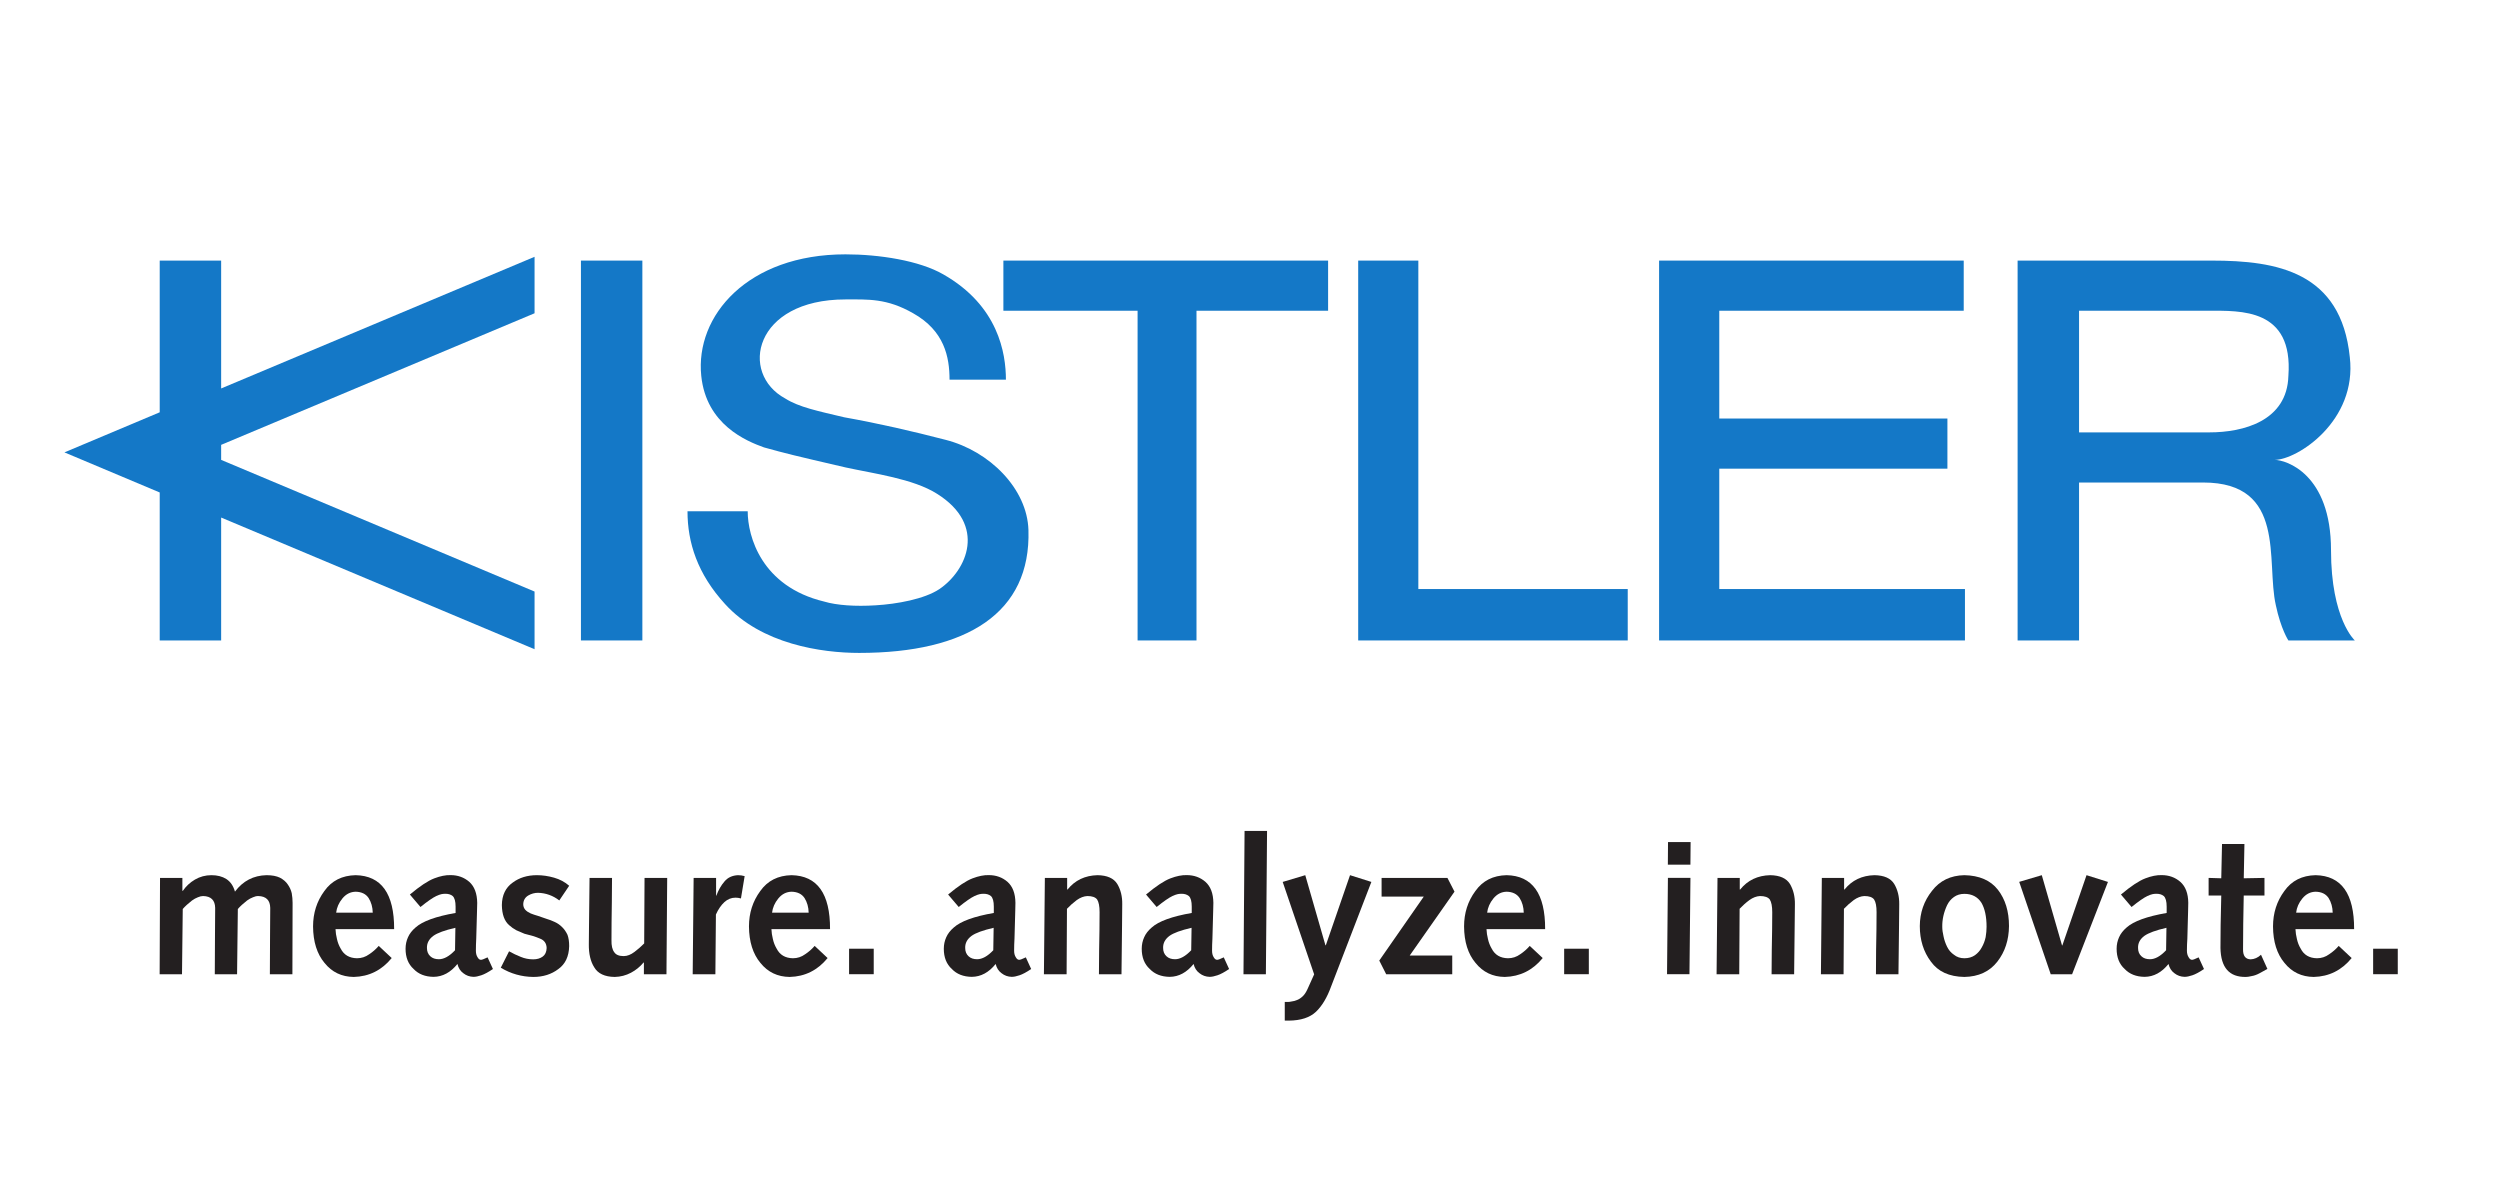
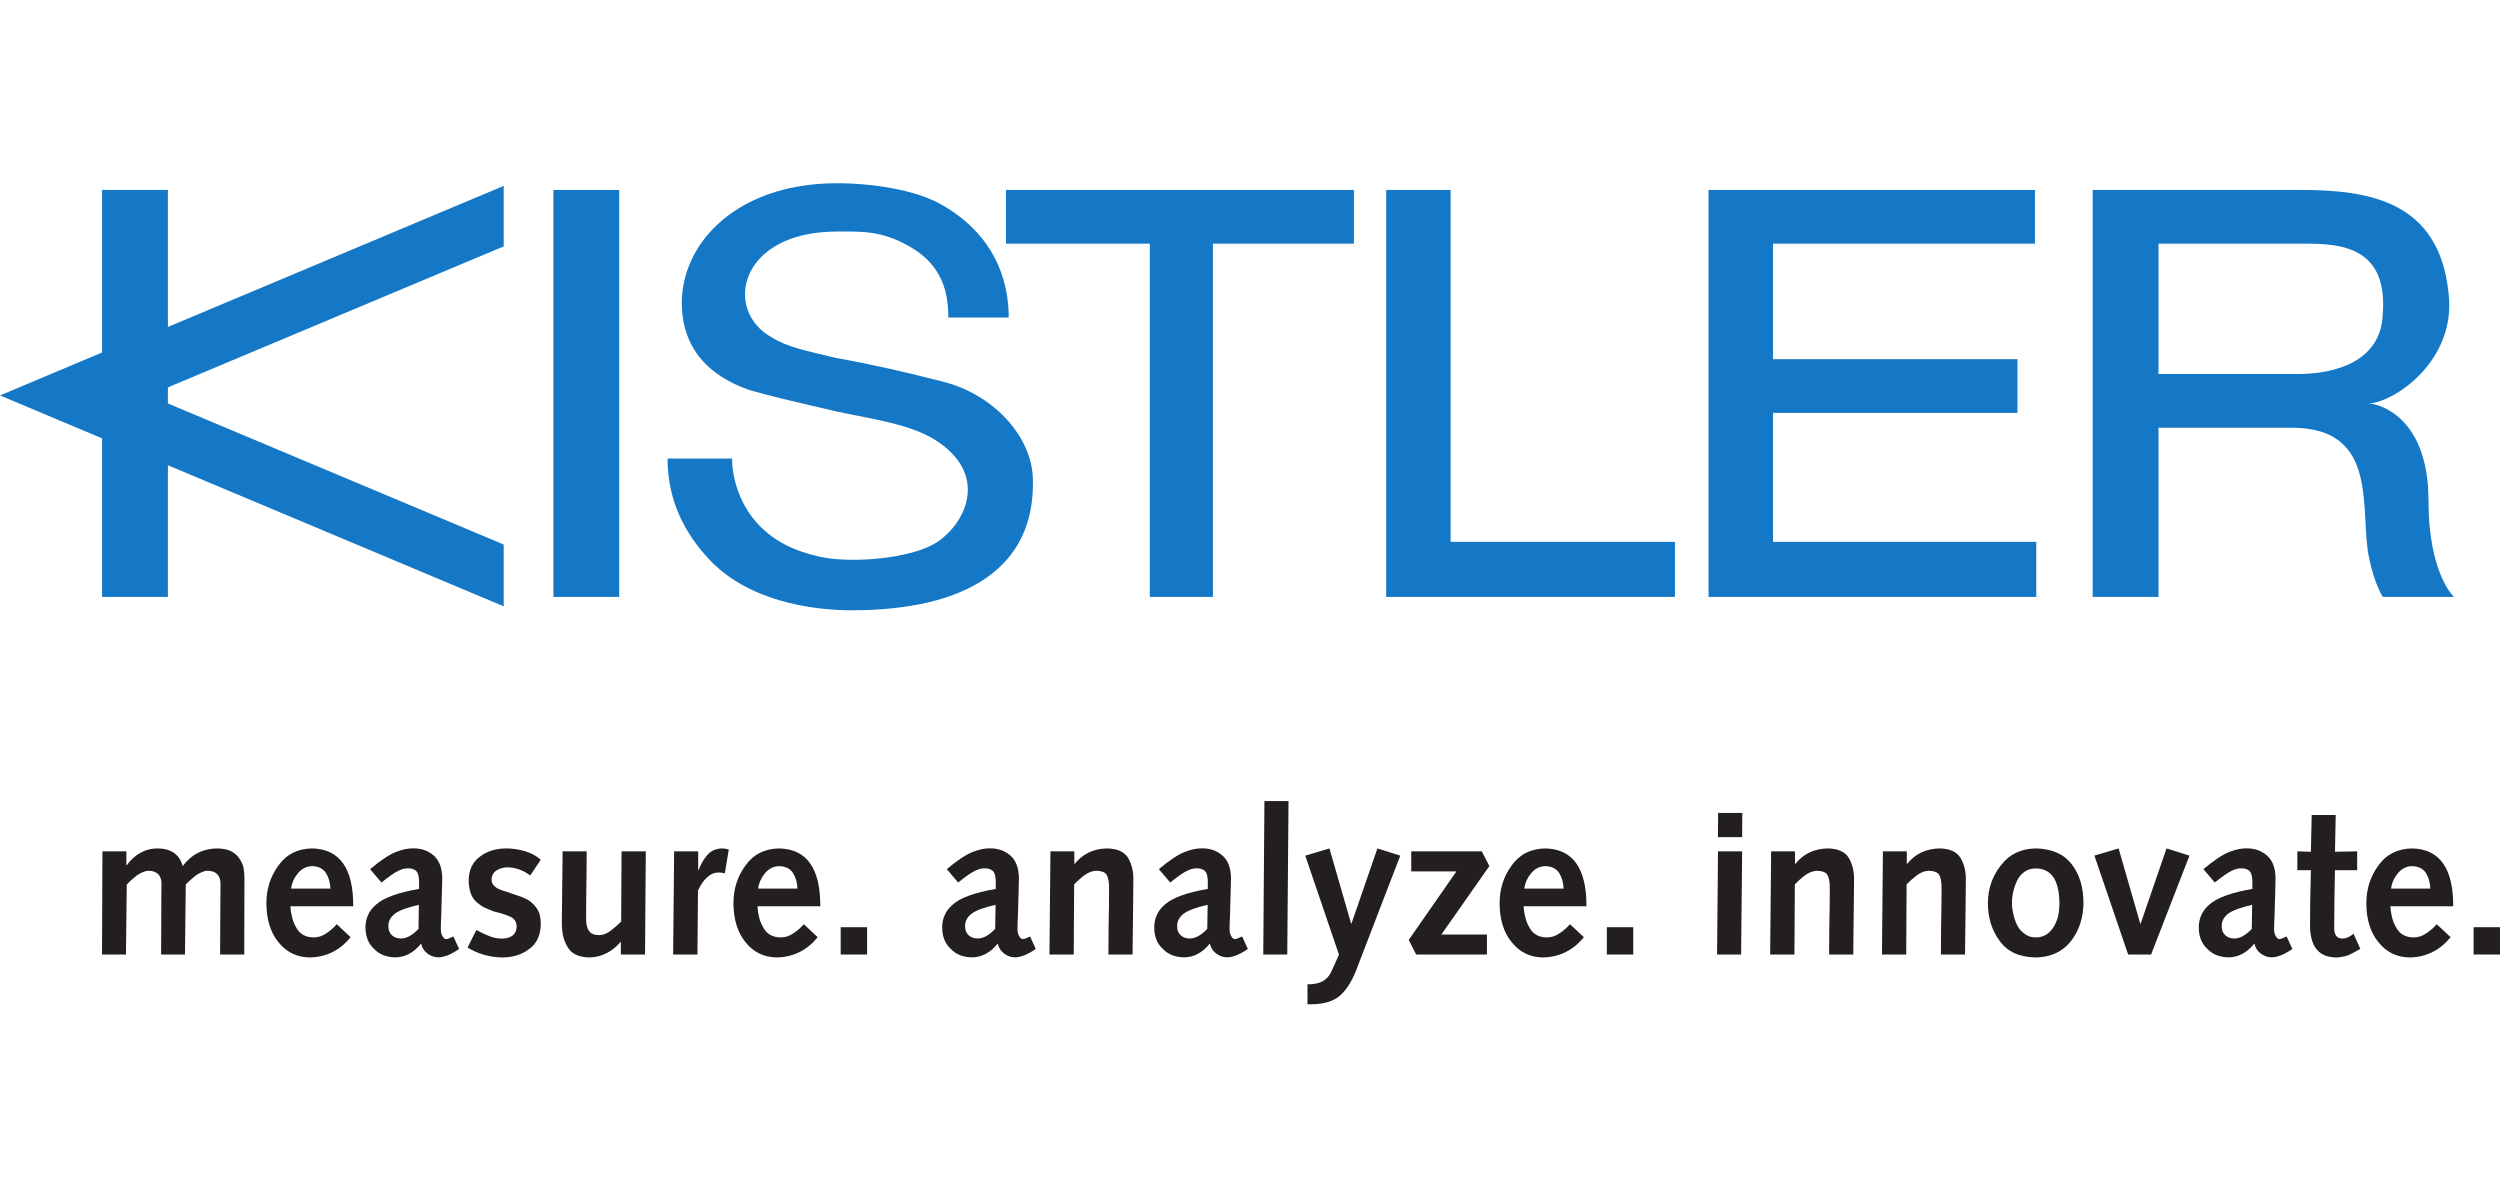
- <svg xmlns="http://www.w3.org/2000/svg" version="1.1" id="svg3686" xml:space="preserve" width="420" height="200" viewBox="0 0 420 200">
+ <svg xmlns="http://www.w3.org/2000/svg" version="1.1" id="svg3686" xml:space="preserve" width="320" height="152" viewBox="0 0 320 152">
  <defs id="defs3690" />
-   <g id="g3694" transform="matrix(1.333333,0,0,-1.333333,150,167.4489)">
-     <g id="g3696" transform="matrix(0.2102845,0,0,0.2102845,-138.3237,-43.1178)">
-       <path d="m 470.895,646.125 36.804,0 0,-227.609 -36.804,0 0,227.609" style="fill:#1478c7;fill-opacity:1;fill-rule:nonzero;stroke:none" id="path3698" />
-       <path d="m 691.754,574.758 c 0,13.558 -3.043,29.285 -21.805,39.808 -15.777,9.036 -27.039,8.286 -40.554,8.286 -54.844,0 -63.844,-44.329 -36.071,-59.368 8.281,-5.226 19.528,-7.492 35.293,-11.242 21.051,-3.769 40.571,-8.285 60.852,-13.535 26.301,-6.738 48.851,-29.293 49.57,-54.078 1.512,-49.563 -36.769,-73.582 -101.398,-73.582 -22.52,0 -58.578,5.23 -80.375,29.266 -16.508,18.015 -22.52,36.824 -22.52,55.601 l 36.07,0 c 0,-15.031 8.247,-45.074 45.821,-54.098 7.488,-2.25 18.761,-3.011 30.781,-2.25 12.773,0.747 29.305,3.735 38.309,9.758 16.543,11.27 28.527,38.305 -1.516,57.102 -14.262,9.019 -37.535,11.988 -54.816,15.777 -32.305,7.492 -35.313,8.25 -48.821,11.985 -10.519,3.796 -34.562,13.562 -37.582,42.843 -3.73,36.059 27.824,72.836 86.403,72.836 20.273,0 44.304,-3.742 58.585,-11.98 33.055,-18.789 37.555,-47.356 37.555,-63.129 l -33.781,0" style="fill:#1478c7;fill-opacity:1;fill-rule:nonzero;stroke:none" id="path3700" />
-       <path d="m 804.434,616.078 -80.414,0 0,30.047 194.566,0 0,-30.047 -78.859,0 0,-197.562 -35.293,0 0,197.562" style="fill:#1478c7;fill-opacity:1;fill-rule:nonzero;stroke:none" id="path3702" />
-       <path d="m 972.656,646.125 0,-196.801 125.464,0 0,-30.808 -161.499,0 0,227.609 36.035,0" style="fill:#1478c7;fill-opacity:1;fill-rule:nonzero;stroke:none" id="path3704" />
-       <path d="m 1116.91,646.125 182.53,0 0,-30.047 -146.47,0 0,-64.59 136.7,0 0,-30.043 -136.7,0 0,-72.121 147.21,0 0,-30.808 -183.27,0 0,227.609" style="fill:#1478c7;fill-opacity:1;fill-rule:nonzero;stroke:none" id="path3706" />
-       <path d="m 1446.66,543.191 -78.11,0 0,72.887 77.36,0 c 19.54,0 51.06,1.524 48.07,-39.047 -0.76,-27.054 -27.04,-33.84 -47.32,-33.84 z m 72.86,-70.609 c 0,45.832 -27.04,54.129 -33.8,54.129 13.51,0 49.58,23.266 45.05,61.605 -5.22,51.055 -43.53,57.809 -82.63,57.809 l -16.51,0 -99.9,0 0,-227.609 36.82,0 0,94.636 63.08,0 11.27,0 c 50.32,0 37.54,-47.293 43.57,-73.586 3.01,-14.269 7.51,-21.05 7.51,-21.05 l 39.81,0 c 0,0 -14.27,12.797 -14.27,54.066" style="fill:#1478c7;fill-opacity:1;fill-rule:nonzero;stroke:none" id="path3708" />
-       <path d="m 218.5,507.184 -57.086,24.023 0,0 57.086,24.023 0,0 0,90.895 36.813,0 0,-75.863 0,-0.754 187.792,78.89 0,-33.832 -187.792,-78.847 0,0 0,-9.008 0,0 187.792,-78.895 0,-34.554 -187.792,78.894 0,0 0,-73.64 -36.813,0 0,88.668 0,0" style="fill:#1478c7;fill-opacity:1;fill-rule:nonzero;stroke:none" id="path3710" />
-       <path d="m 218.691,276.238 13.395,0 0,-7.617 0.219,-0.215 c 1.898,2.813 4.34,5.09 7.324,6.836 2.988,1.738 6.273,2.629 9.851,2.629 3.543,0 6.532,-0.762 8.961,-2.316 2.457,-1.59 4.18,-4.102 5.149,-7.539 4.808,6.418 11.117,9.679 18.914,9.855 3.281,0 5.953,-0.508 8.004,-1.492 2.086,-1.098 3.656,-2.453 4.703,-4.043 1.152,-1.613 1.957,-3.363 2.402,-5.266 0.336,-1.98 0.508,-3.925 0.508,-5.82 -0.086,-14.199 -0.113,-28.457 -0.113,-42.734 l -13.5,0 0.105,22.703 c 0,7.14 0.032,12.804 0.114,17.035 -0.082,4.617 -2.469,7 -7.184,7.117 -1.035,0 -2.082,-0.242 -3.152,-0.734 -1.2,-0.438 -2.383,-1.114 -3.571,-1.961 -2.257,-1.77 -4.097,-3.449 -5.507,-5.059 l -0.454,-39.101 -13.355,0 0.113,22.703 c 0,7.14 0.028,12.804 0.113,17.035 -0.085,4.617 -2.484,7 -7.195,7.117 -0.996,0 -2.051,-0.242 -3.152,-0.734 -1.192,-0.438 -2.379,-1.114 -3.563,-1.961 -2.261,-1.77 -4.105,-3.449 -5.515,-5.059 l -0.446,-39.101 -13.398,0 0.23,57.722" style="fill:#231f20;fill-opacity:1;fill-rule:nonzero;stroke:none" id="path3712" />
-       <path d="m 346.148,255.398 c -0.074,3.352 -0.894,6.243 -2.457,8.75 -1.628,2.473 -4.234,3.735 -7.793,3.813 -3.132,-0.078 -5.777,-1.418 -7.937,-4.043 -2.133,-2.609 -3.375,-5.441 -3.742,-8.52 z m -22.304,-9.871 c 0.066,-1.964 0.367,-3.945 0.867,-5.91 0.441,-2.039 1.172,-3.945 2.227,-5.73 1.91,-3.77 5.179,-5.715 9.773,-5.793 2.684,0 5.121,0.793 7.332,2.402 2.172,1.426 4.07,3.117 5.703,5 l 7.766,-7.281 c -6.004,-7.317 -13.582,-11.106 -22.754,-11.32 -7.223,0.078 -13.059,2.863 -17.492,8.386 -4.524,5.41 -6.813,12.688 -6.879,21.867 0,8.028 2.25,15.086 6.761,21.219 4.372,6.184 10.618,9.328 18.747,9.504 15.453,-0.312 23.136,-11.074 23.07,-32.344 l -35.121,0" style="fill:#231f20;fill-opacity:1;fill-rule:nonzero;stroke:none" id="path3714" />
-       <path d="m 395.664,246.34 c -6.387,-1.469 -10.797,-3.078 -13.223,-4.836 -2.617,-1.945 -3.89,-4.348 -3.82,-7.227 0,-2.101 0.676,-3.761 2.02,-4.992 1.269,-1.191 2.976,-1.777 5.117,-1.777 3.051,0 6.289,1.777 9.695,5.375 z m -27.266,19.93 c 5.954,5.007 10.832,8.242 14.629,9.695 3.598,1.379 6.852,2.031 9.739,1.945 4.367,0 8.109,-1.34 11.211,-4.023 3.097,-2.766 4.683,-6.953 4.769,-12.578 0,-1.926 -0.035,-3.536 -0.117,-4.817 l -0.469,-16.64 c -0.14,-2.516 -0.211,-4.93 -0.211,-7.196 0,-1.621 0.321,-2.91 0.977,-3.926 0.582,-1.046 1.246,-1.562 2.012,-1.562 0.5,-0.078 1.851,0.422 4.019,1.465 l 3.207,-6.992 c -2.816,-1.907 -5.141,-3.145 -6.98,-3.75 -1.848,-0.633 -3.391,-0.938 -4.664,-0.938 -2.344,0.059 -4.379,0.801 -6.114,2.188 -1.773,1.297 -2.945,3.125 -3.511,5.527 -4.082,-5.07 -8.848,-7.656 -14.301,-7.715 -5.051,0.059 -9.039,1.633 -11.957,4.707 -3.219,2.91 -4.824,6.953 -4.824,12.129 0,2.469 0.488,4.758 1.46,6.902 0.907,2.082 2.418,4.043 4.547,5.86 4.16,3.722 12.145,6.621 23.965,8.683 l 0,3.809 c 0,3.125 -0.59,5.262 -1.742,6.328 -1.191,0.977 -2.758,1.426 -4.668,1.348 -0.699,0 -1.395,-0.078 -2.129,-0.235 -0.902,-0.214 -1.918,-0.586 -3.043,-1.113 -2.133,-1.008 -5.293,-3.203 -9.457,-6.562 l -6.348,7.461" style="fill:#231f20;fill-opacity:1;fill-rule:nonzero;stroke:none" id="path3716" />
+   <g id="g3694" transform="matrix(1.333333,0,0,-1.333333,150,119.4489)">
+     <g id="g3696" transform="matrix(0.1716608,0,0,0.1716608,-140.2085,-39.56147)">
+       <path d="m 470.895,646.125 h 36.804 V 418.516 h -36.804 v 227.609" style="fill:#1478c7;fill-opacity:1;fill-rule:nonzero;stroke:none" id="path3698" />
+       <path d="m 691.754,574.758 c 0,13.558 -3.043,29.285 -21.805,39.808 -15.777,9.036 -27.039,8.286 -40.554,8.286 -54.844,0 -63.844,-44.329 -36.071,-59.368 8.281,-5.226 19.528,-7.492 35.293,-11.242 21.051,-3.769 40.571,-8.285 60.852,-13.535 26.301,-6.738 48.851,-29.293 49.57,-54.078 1.512,-49.563 -36.769,-73.582 -101.398,-73.582 -22.52,0 -58.578,5.23 -80.375,29.266 -16.508,18.015 -22.52,36.824 -22.52,55.601 h 36.07 c 0,-15.031 8.247,-45.074 45.821,-54.098 7.488,-2.25 18.761,-3.011 30.781,-2.25 12.773,0.747 29.305,3.735 38.309,9.758 16.543,11.27 28.527,38.305 -1.516,57.102 -14.262,9.019 -37.535,11.988 -54.816,15.777 -32.305,7.492 -35.313,8.25 -48.821,11.985 -10.519,3.796 -34.562,13.562 -37.582,42.843 -3.73,36.059 27.824,72.836 86.403,72.836 20.273,0 44.304,-3.742 58.585,-11.98 33.055,-18.789 37.555,-47.356 37.555,-63.129 h -33.781" style="fill:#1478c7;fill-opacity:1;fill-rule:nonzero;stroke:none" id="path3700" />
+       <path d="M 804.434,616.078 H 724.02 v 30.047 H 918.586 V 616.078 H 839.727 V 418.516 h -35.293 v 197.562" style="fill:#1478c7;fill-opacity:1;fill-rule:nonzero;stroke:none" id="path3702" />
+       <path d="M 972.656,646.125 V 449.324 H 1098.12 V 418.516 H 936.621 v 227.609 h 36.035" style="fill:#1478c7;fill-opacity:1;fill-rule:nonzero;stroke:none" id="path3704" />
+       <path d="m 1116.91,646.125 h 182.53 v -30.047 h -146.47 v -64.59 h 136.7 v -30.043 h -136.7 v -72.121 h 147.21 v -30.808 h -183.27 v 227.609" style="fill:#1478c7;fill-opacity:1;fill-rule:nonzero;stroke:none" id="path3706" />
+       <path d="m 1446.66,543.191 h -78.11 v 72.887 h 77.36 c 19.54,0 51.06,1.524 48.07,-39.047 -0.76,-27.054 -27.04,-33.84 -47.32,-33.84 z m 72.86,-70.609 c 0,45.832 -27.04,54.129 -33.8,54.129 13.51,0 49.58,23.266 45.05,61.605 -5.22,51.055 -43.53,57.809 -82.63,57.809 h -16.51 -99.9 V 418.516 h 36.82 v 94.636 h 63.08 11.27 c 50.32,0 37.54,-47.293 43.57,-73.586 3.01,-14.269 7.51,-21.05 7.51,-21.05 h 39.81 c 0,0 -14.27,12.797 -14.27,54.066" style="fill:#1478c7;fill-opacity:1;fill-rule:nonzero;stroke:none" id="path3708" />
+       <path d="m 218.5,507.184 -57.086,24.023 v 0 L 218.5,555.23 v 0 90.895 h 36.813 v -75.863 -0.754 l 187.792,78.89 V 614.566 L 255.313,535.719 v 0 -9.008 0 l 187.792,-78.895 v -34.554 l -187.792,78.894 v 0 -73.64 H 218.5 v 88.668 0" style="fill:#1478c7;fill-opacity:1;fill-rule:nonzero;stroke:none" id="path3710" />
+       <path d="m 218.691,276.238 h 13.395 v -7.617 l 0.219,-0.215 c 1.898,2.813 4.34,5.09 7.324,6.836 2.988,1.738 6.273,2.629 9.851,2.629 3.543,0 6.532,-0.762 8.961,-2.316 2.457,-1.59 4.18,-4.102 5.149,-7.539 4.808,6.418 11.117,9.679 18.914,9.855 3.281,0 5.953,-0.508 8.004,-1.492 2.086,-1.098 3.656,-2.453 4.703,-4.043 1.152,-1.613 1.957,-3.363 2.402,-5.266 0.336,-1.98 0.508,-3.925 0.508,-5.82 -0.086,-14.199 -0.113,-28.457 -0.113,-42.734 h -13.5 l 0.105,22.703 c 0,7.14 0.032,12.804 0.114,17.035 -0.082,4.617 -2.469,7 -7.184,7.117 -1.035,0 -2.082,-0.242 -3.152,-0.734 -1.2,-0.438 -2.383,-1.114 -3.571,-1.961 -2.257,-1.77 -4.097,-3.449 -5.507,-5.059 l -0.454,-39.101 h -13.355 l 0.113,22.703 c 0,7.14 0.028,12.804 0.113,17.035 -0.085,4.617 -2.484,7 -7.195,7.117 -0.996,0 -2.051,-0.242 -3.152,-0.734 -1.192,-0.438 -2.379,-1.114 -3.563,-1.961 -2.261,-1.77 -4.105,-3.449 -5.515,-5.059 l -0.446,-39.101 h -13.398 l 0.23,57.722" style="fill:#231f20;fill-opacity:1;fill-rule:nonzero;stroke:none" id="path3712" />
+       <path d="m 346.148,255.398 c -0.074,3.352 -0.894,6.243 -2.457,8.75 -1.628,2.473 -4.234,3.735 -7.793,3.813 -3.132,-0.078 -5.777,-1.418 -7.937,-4.043 -2.133,-2.609 -3.375,-5.441 -3.742,-8.52 z m -22.304,-9.871 c 0.066,-1.964 0.367,-3.945 0.867,-5.91 0.441,-2.039 1.172,-3.945 2.227,-5.73 1.91,-3.77 5.179,-5.715 9.773,-5.793 2.684,0 5.121,0.793 7.332,2.402 2.172,1.426 4.07,3.117 5.703,5 l 7.766,-7.281 c -6.004,-7.317 -13.582,-11.106 -22.754,-11.32 -7.223,0.078 -13.059,2.863 -17.492,8.386 -4.524,5.41 -6.813,12.688 -6.879,21.867 0,8.028 2.25,15.086 6.761,21.219 4.372,6.184 10.618,9.328 18.747,9.504 15.453,-0.312 23.136,-11.074 23.07,-32.344 h -35.121" style="fill:#231f20;fill-opacity:1;fill-rule:nonzero;stroke:none" id="path3714" />
+       <path d="m 395.664,246.34 c -6.387,-1.469 -10.797,-3.078 -13.223,-4.836 -2.617,-1.945 -3.89,-4.348 -3.82,-7.227 0,-2.101 0.676,-3.761 2.02,-4.992 1.269,-1.191 2.976,-1.777 5.117,-1.777 3.051,0 6.289,1.777 9.695,5.375 z m -27.266,19.93 c 5.954,5.007 10.832,8.242 14.629,9.695 3.598,1.379 6.852,2.031 9.739,1.945 4.367,0 8.109,-1.34 11.211,-4.023 3.097,-2.766 4.683,-6.953 4.769,-12.578 0,-1.926 -0.035,-3.536 -0.117,-4.817 l -0.469,-16.64 c -0.14,-2.516 -0.211,-4.93 -0.211,-7.196 0,-1.621 0.321,-2.91 0.977,-3.926 0.582,-1.046 1.246,-1.562 2.012,-1.562 0.5,-0.078 1.851,0.422 4.019,1.465 l 3.207,-6.992 c -2.816,-1.907 -5.141,-3.145 -6.98,-3.75 -1.848,-0.633 -3.391,-0.938 -4.664,-0.938 -2.344,0.059 -4.379,0.801 -6.114,2.188 -1.773,1.297 -2.945,3.125 -3.511,5.527 -4.082,-5.07 -8.848,-7.656 -14.301,-7.715 -5.051,0.059 -9.039,1.633 -11.957,4.707 -3.219,2.91 -4.824,6.953 -4.824,12.129 0,2.469 0.488,4.758 1.46,6.902 0.907,2.082 2.418,4.043 4.547,5.86 4.16,3.722 12.145,6.621 23.965,8.683 v 3.809 c 0,3.125 -0.59,5.262 -1.742,6.328 -1.191,0.977 -2.758,1.426 -4.668,1.348 -0.699,0 -1.395,-0.078 -2.129,-0.235 -0.902,-0.214 -1.918,-0.586 -3.043,-1.113 -2.133,-1.008 -5.293,-3.203 -9.457,-6.562 l -6.348,7.461" style="fill:#231f20;fill-opacity:1;fill-rule:nonzero;stroke:none" id="path3716" />
      <path d="m 427.828,232.258 c 2.324,-1.301 4.652,-2.414 7.016,-3.34 2.359,-0.996 4.851,-1.477 7.469,-1.477 2.32,0 4.23,0.575 5.73,1.692 1.453,1.082 2.223,2.769 2.305,5.086 -0.082,2.801 -1.43,4.707 -4.075,5.691 -1.222,0.539 -2.64,1.035 -4.23,1.535 -1.605,0.43 -3.277,0.879 -5.023,1.348 -1.606,0.633 -3.207,1.316 -4.797,2.059 -1.598,0.851 -3.051,1.886 -4.356,3.07 -2.828,2.476 -4.273,6.48 -4.351,12.027 0.074,5.969 2.23,10.461 6.449,13.449 3.976,2.981 8.828,4.473 14.57,4.473 3.387,0 6.797,-0.508 10.266,-1.492 3.484,-0.996 6.504,-2.609 9.043,-4.848 l -5.918,-8.797 c -3.754,2.891 -7.992,4.442 -12.727,4.579 -2.047,0 -3.972,-0.516 -5.804,-1.571 -1.969,-1.144 -2.989,-2.91 -3.067,-5.246 0,-1.316 0.414,-2.43 1.231,-3.379 0.855,-0.898 1.933,-1.601 3.238,-2.176 1.269,-0.507 2.695,-0.996 4.297,-1.445 1.594,-0.558 3.289,-1.152 5.078,-1.75 1.754,-0.516 3.449,-1.16 5.133,-1.961 1.597,-0.734 3.047,-1.75 4.351,-3.066 1.262,-1.231 2.321,-2.766 3.188,-4.59 0.664,-1.828 1,-4.082 1,-6.777 -0.153,-6.18 -2.317,-10.762 -6.508,-13.75 -4.156,-3.145 -9.137,-4.707 -14.949,-4.707 -6.981,0.078 -13.492,1.902 -19.516,5.527 l 4.957,9.836" style="fill:#231f20;fill-opacity:1;fill-rule:nonzero;stroke:none" id="path3718" />
-       <path d="m 522.141,218.516 -13.52,0 0,7.011 -0.219,0 c -2.132,-2.55 -4.632,-4.589 -7.519,-6.113 -3.028,-1.601 -6.274,-2.441 -9.735,-2.519 -5.98,0.078 -10.085,2 -12.281,5.773 -2.234,3.504 -3.32,8.125 -3.242,13.855 0,3.504 0.035,7.079 0.105,10.743 l 0.321,28.972 13.469,0 -0.11,-14.48 c -0.14,-8.625 -0.215,-16.25 -0.215,-22.813 -0.074,-3.293 0.485,-5.715 1.668,-7.234 1.008,-1.535 2.883,-2.328 5.621,-2.328 2.161,0 4.336,0.851 6.536,2.539 2.117,1.613 4.046,3.293 5.773,5.058 l 0.211,39.258 13.574,0 -0.437,-57.722" style="fill:#231f20;fill-opacity:1;fill-rule:nonzero;stroke:none" id="path3720" />
-       <path d="m 538.418,276.238 13.457,0 0,-10.515 0.117,-0.215 c 1.262,3.426 2.914,6.316 4.977,8.672 1.953,2.312 4.617,3.515 8.015,3.691 1.332,0 2.668,-0.195 4.004,-0.566 l -2.218,-13.371 c -1.122,0.312 -2.2,0.468 -3.25,0.468 -2.497,0 -4.715,-0.894 -6.661,-2.664 -1.988,-1.828 -3.679,-4.297 -5.089,-7.433 l -0.317,-35.789 -13.598,0 0.563,57.722" style="fill:#231f20;fill-opacity:1;fill-rule:nonzero;stroke:none" id="path3722" />
-       <path d="m 607.344,255.398 c -0.074,3.352 -0.895,6.243 -2.457,8.75 -1.633,2.473 -4.239,3.735 -7.793,3.813 -3.141,-0.078 -5.781,-1.418 -7.934,-4.043 -2.129,-2.609 -3.379,-5.441 -3.75,-8.52 z m -22.305,-9.871 c 0.066,-1.964 0.359,-3.945 0.863,-5.91 0.442,-2.039 1.176,-3.945 2.239,-5.73 1.91,-3.77 5.172,-5.715 9.757,-5.793 2.688,0 5.137,0.793 7.34,2.402 2.168,1.426 4.071,3.117 5.707,5 l 7.754,-7.281 c -5.988,-7.317 -13.57,-11.106 -22.754,-11.32 -7.218,0.078 -13.054,2.863 -17.488,8.386 -4.516,5.41 -6.812,12.688 -6.879,21.867 0,8.028 2.254,15.086 6.774,21.219 4.367,6.184 10.601,9.328 18.738,9.504 15.449,-0.312 23.14,-11.074 23.066,-32.344 l -35.117,0" style="fill:#231f20;fill-opacity:1;fill-rule:nonzero;stroke:none" id="path3724" />
-       <path d="m 631.563,233.809 14.765,0 0,-15.274 -14.765,0 0,15.274" style="fill:#231f20;fill-opacity:1;fill-rule:nonzero;stroke:none" id="path3726" />
-       <path d="m 718.18,246.34 c -6.387,-1.469 -10.809,-3.078 -13.231,-4.836 -2.621,-1.945 -3.894,-4.348 -3.812,-7.227 0,-2.101 0.664,-3.761 2.015,-4.992 1.266,-1.191 2.977,-1.777 5.118,-1.777 3.046,0 6.285,1.777 9.695,5.375 z m -27.278,19.93 c 5.957,5.007 10.832,8.242 14.621,9.695 3.614,1.379 6.856,2.031 9.747,1.945 4.378,0 8.097,-1.34 11.21,-4.023 3.11,-2.766 4.692,-6.953 4.758,-12.578 0,-1.926 -0.031,-3.536 -0.101,-4.817 l -0.461,-16.64 c -0.149,-2.516 -0.223,-4.93 -0.223,-7.196 0,-1.621 0.324,-2.91 0.985,-3.926 0.574,-1.046 1.25,-1.562 2.007,-1.562 0.504,-0.078 1.836,0.422 4.028,1.465 l 3.195,-6.992 c -2.813,-1.907 -5.137,-3.145 -6.977,-3.75 -1.843,-0.633 -3.398,-0.938 -4.66,-0.938 -2.347,0.059 -4.383,0.801 -6.121,2.188 -1.762,1.297 -2.933,3.125 -3.515,5.527 -4.079,-5.07 -8.836,-7.656 -14.293,-7.715 -5.051,0.059 -9.043,1.633 -11.961,4.707 -3.215,2.91 -4.821,6.953 -4.821,12.129 0,2.469 0.489,4.758 1.465,6.902 0.903,2.082 2.422,4.043 4.551,5.86 4.148,3.722 12.133,6.621 23.949,8.683 l 0,3.809 c 0,3.125 -0.574,5.262 -1.738,6.328 -1.195,0.977 -2.746,1.426 -4.668,1.348 -0.691,0 -1.399,-0.078 -2.121,-0.235 -0.906,-0.214 -1.926,-0.586 -3.043,-1.113 -2.145,-1.008 -5.293,-3.203 -9.457,-6.562 l -6.356,7.461" style="fill:#231f20;fill-opacity:1;fill-rule:nonzero;stroke:none" id="path3728" />
-       <path d="m 748.871,276.238 13.352,0 0,-6.98 0.215,0 c 4.496,5.586 10.496,8.437 18.015,8.613 5.746,-0.098 9.684,-1.836 11.813,-5.266 2.058,-3.464 3.047,-7.515 2.968,-12.128 -0.082,-5.379 -0.117,-9.696 -0.117,-12.989 l -0.328,-28.972 -13.512,0 0.11,14.461 c 0.179,8.625 0.273,16.211 0.273,22.738 0,3.531 -0.488,6.043 -1.461,7.578 -1.039,1.383 -2.996,2.078 -5.863,2.078 -2.117,-0.117 -4.234,-0.906 -6.352,-2.422 -2.156,-1.601 -4.105,-3.351 -5.867,-5.215 l -0.215,-39.218 -13.597,0 0.566,57.722" style="fill:#231f20;fill-opacity:1;fill-rule:nonzero;stroke:none" id="path3730" />
-       <path d="m 836.777,246.34 c -6.39,-1.469 -10.804,-3.078 -13.23,-4.836 -2.625,-1.945 -3.895,-4.348 -3.817,-7.227 0,-2.101 0.668,-3.761 2.016,-4.992 1.266,-1.191 2.977,-1.777 5.117,-1.777 3.047,0 6.282,1.777 9.7,5.375 z m -27.281,19.93 c 5.957,5.007 10.836,8.242 14.629,9.695 3.605,1.379 6.855,2.031 9.742,1.945 4.363,0 8.106,-1.34 11.211,-4.023 3.106,-2.766 4.692,-6.953 4.766,-12.578 0,-1.926 -0.031,-3.536 -0.114,-4.817 l -0.46,-16.64 c -0.149,-2.516 -0.215,-4.93 -0.215,-7.196 0,-1.621 0.324,-2.91 0.972,-3.926 0.578,-1.046 1.25,-1.562 2.016,-1.562 0.508,-0.078 1.844,0.422 4.027,1.465 l 3.2,-6.992 c -2.809,-1.907 -5.145,-3.145 -6.985,-3.75 -1.836,-0.633 -3.398,-0.938 -4.656,-0.938 -2.348,0.059 -4.387,0.801 -6.113,2.188 -1.774,1.297 -2.942,3.125 -3.528,5.527 -4.082,-5.07 -8.84,-7.656 -14.289,-7.715 -5.054,0.059 -9.043,1.633 -11.965,4.707 -3.214,2.91 -4.82,6.953 -4.82,12.129 0,2.469 0.492,4.758 1.469,6.902 0.898,2.082 2.414,4.043 4.551,5.86 4.144,3.722 12.14,6.621 23.945,8.683 l 0,3.809 c 0,3.125 -0.574,5.262 -1.734,6.328 -1.2,0.977 -2.758,1.426 -4.676,1.348 -0.688,0 -1.399,-0.078 -2.114,-0.235 -0.91,-0.214 -1.925,-0.586 -3.042,-1.113 -2.137,-1.008 -5.293,-3.203 -9.458,-6.562 l -6.359,7.461" style="fill:#231f20;fill-opacity:1;fill-rule:nonzero;stroke:none" id="path3732" />
-       <path d="m 868.531,304.363 13.477,0 -0.703,-85.847 -13.422,0 0.648,85.847" style="fill:#231f20;fill-opacity:1;fill-rule:nonzero;stroke:none" id="path3734" />
-       <path d="m 892.617,201.914 2,0 c 0.578,0 1.399,0.117 2.446,0.352 0.859,0.078 1.863,0.351 2.976,0.828 1.172,0.441 2.316,1.23 3.445,2.304 1.008,0.969 1.926,2.383 2.754,4.2 l 3.989,8.84 -18.848,55.39 13.523,4.043 12.09,-42.004 0.235,0 14.492,42.004 12.793,-4.043 -24.09,-62.558 c -2.402,-6.653 -5.434,-11.739 -9.082,-15.223 -3.684,-3.481 -9.082,-5.246 -16.164,-5.324 l -2.559,0 0,11.191" style="fill:#231f20;fill-opacity:1;fill-rule:nonzero;stroke:none" id="path3736" />
-       <path d="m 949.246,226.711 26.66,38.316 -25.269,0 0,11.211 39.453,0 4.234,-8.242 -26.836,-38.269 25.481,0 0,-11.211 -39.578,0 -4.145,8.195" style="fill:#231f20;fill-opacity:1;fill-rule:nonzero;stroke:none" id="path3738" />
-       <path d="m 1035.82,255.398 c -0.08,3.352 -0.89,6.243 -2.46,8.75 -1.64,2.473 -4.24,3.735 -7.8,3.813 -3.14,-0.078 -5.76,-1.418 -7.93,-4.043 -2.13,-2.609 -3.38,-5.441 -3.75,-8.52 z m -22.32,-9.871 c 0.07,-1.964 0.38,-3.945 0.87,-5.91 0.44,-2.039 1.19,-3.945 2.23,-5.73 1.92,-3.77 5.17,-5.715 9.77,-5.793 2.69,0 5.13,0.793 7.33,2.402 2.18,1.426 4.06,3.117 5.71,5 l 7.77,-7.281 c -5.99,-7.317 -13.6,-11.106 -22.76,-11.32 -7.21,0.078 -13.04,2.863 -17.48,8.386 -4.55,5.41 -6.82,12.688 -6.88,21.867 0,8.028 2.23,15.086 6.77,21.219 4.37,6.184 10.59,9.328 18.73,9.504 15.44,-0.312 23.15,-11.074 23.07,-32.344 l -35.13,0" style="fill:#231f20;fill-opacity:1;fill-rule:nonzero;stroke:none" id="path3740" />
-       <path d="m 1060.03,233.809 14.78,0 0,-15.274 -14.78,0 0,15.274" style="fill:#231f20;fill-opacity:1;fill-rule:nonzero;stroke:none" id="path3742" />
-       <path d="m 1122.26,297.703 13.54,0 -0.12,-13.515 -13.52,0 z m -0.06,-21.445 13.5,0 -0.59,-57.723 -13.44,0 0.53,57.723" style="fill:#231f20;fill-opacity:1;fill-rule:nonzero;stroke:none" id="path3744" />
-       <path d="m 1151.91,276.238 13.34,0 0,-6.98 0.23,0 c 4.48,5.586 10.51,8.437 18.03,8.613 5.72,-0.098 9.67,-1.836 11.81,-5.266 2.04,-3.464 3.03,-7.515 2.97,-12.128 -0.08,-5.379 -0.14,-9.696 -0.14,-12.989 l -0.32,-28.972 -13.51,0 0.11,14.461 c 0.18,8.625 0.28,16.211 0.28,22.738 0,3.531 -0.49,6.043 -1.47,7.578 -1.04,1.383 -2.99,2.078 -5.87,2.078 -2.1,-0.117 -4.24,-0.906 -6.34,-2.422 -2.16,-1.601 -4.11,-3.351 -5.87,-5.215 l -0.22,-39.218 -13.58,0 0.55,57.722" style="fill:#231f20;fill-opacity:1;fill-rule:nonzero;stroke:none" id="path3746" />
-       <path d="m 1214.42,276.238 13.35,0 0,-6.98 0.22,0 c 4.5,5.586 10.51,8.437 18,8.613 5.77,-0.098 9.71,-1.836 11.81,-5.266 2.06,-3.464 3.06,-7.515 3,-12.128 -0.08,-5.379 -0.12,-9.696 -0.12,-12.989 l -0.34,-28.972 -13.49,0 0.09,14.461 c 0.18,8.625 0.28,16.211 0.28,22.738 0,3.531 -0.47,6.043 -1.47,7.578 -1.02,1.383 -2.97,2.078 -5.87,2.078 -2.12,-0.117 -4.22,-0.906 -6.34,-2.422 -2.14,-1.601 -4.11,-3.351 -5.87,-5.215 l -0.22,-39.218 -13.57,0 0.54,57.722" style="fill:#231f20;fill-opacity:1;fill-rule:nonzero;stroke:none" id="path3748" />
+       <path d="m 522.141,218.516 h -13.52 v 7.011 h -0.219 c -2.132,-2.55 -4.632,-4.589 -7.519,-6.113 -3.028,-1.601 -6.274,-2.441 -9.735,-2.519 -5.98,0.078 -10.085,2 -12.281,5.773 -2.234,3.504 -3.32,8.125 -3.242,13.855 0,3.504 0.035,7.079 0.105,10.743 l 0.321,28.972 h 13.469 l -0.11,-14.48 c -0.14,-8.625 -0.215,-16.25 -0.215,-22.813 -0.074,-3.293 0.485,-5.715 1.668,-7.234 1.008,-1.535 2.883,-2.328 5.621,-2.328 2.161,0 4.336,0.851 6.536,2.539 2.117,1.613 4.046,3.293 5.773,5.058 l 0.211,39.258 h 13.574 l -0.437,-57.722" style="fill:#231f20;fill-opacity:1;fill-rule:nonzero;stroke:none" id="path3720" />
+       <path d="m 538.418,276.238 h 13.457 v -10.515 l 0.117,-0.215 c 1.262,3.426 2.914,6.316 4.977,8.672 1.953,2.312 4.617,3.515 8.015,3.691 1.332,0 2.668,-0.195 4.004,-0.566 l -2.218,-13.371 c -1.122,0.312 -2.2,0.468 -3.25,0.468 -2.497,0 -4.715,-0.894 -6.661,-2.664 -1.988,-1.828 -3.679,-4.297 -5.089,-7.433 l -0.317,-35.789 h -13.598 l 0.563,57.722" style="fill:#231f20;fill-opacity:1;fill-rule:nonzero;stroke:none" id="path3722" />
+       <path d="m 607.344,255.398 c -0.074,3.352 -0.895,6.243 -2.457,8.75 -1.633,2.473 -4.239,3.735 -7.793,3.813 -3.141,-0.078 -5.781,-1.418 -7.934,-4.043 -2.129,-2.609 -3.379,-5.441 -3.75,-8.52 z m -22.305,-9.871 c 0.066,-1.964 0.359,-3.945 0.863,-5.91 0.442,-2.039 1.176,-3.945 2.239,-5.73 1.91,-3.77 5.172,-5.715 9.757,-5.793 2.688,0 5.137,0.793 7.34,2.402 2.168,1.426 4.071,3.117 5.707,5 l 7.754,-7.281 c -5.988,-7.317 -13.57,-11.106 -22.754,-11.32 -7.218,0.078 -13.054,2.863 -17.488,8.386 -4.516,5.41 -6.812,12.688 -6.879,21.867 0,8.028 2.254,15.086 6.774,21.219 4.367,6.184 10.601,9.328 18.738,9.504 15.449,-0.312 23.14,-11.074 23.066,-32.344 h -35.117" style="fill:#231f20;fill-opacity:1;fill-rule:nonzero;stroke:none" id="path3724" />
+       <path d="m 631.563,233.809 h 14.765 v -15.274 h -14.765 v 15.274" style="fill:#231f20;fill-opacity:1;fill-rule:nonzero;stroke:none" id="path3726" />
+       <path d="m 718.18,246.34 c -6.387,-1.469 -10.809,-3.078 -13.231,-4.836 -2.621,-1.945 -3.894,-4.348 -3.812,-7.227 0,-2.101 0.664,-3.761 2.015,-4.992 1.266,-1.191 2.977,-1.777 5.118,-1.777 3.046,0 6.285,1.777 9.695,5.375 z m -27.278,19.93 c 5.957,5.007 10.832,8.242 14.621,9.695 3.614,1.379 6.856,2.031 9.747,1.945 4.378,0 8.097,-1.34 11.21,-4.023 3.11,-2.766 4.692,-6.953 4.758,-12.578 0,-1.926 -0.031,-3.536 -0.101,-4.817 l -0.461,-16.64 c -0.149,-2.516 -0.223,-4.93 -0.223,-7.196 0,-1.621 0.324,-2.91 0.985,-3.926 0.574,-1.046 1.25,-1.562 2.007,-1.562 0.504,-0.078 1.836,0.422 4.028,1.465 l 3.195,-6.992 c -2.813,-1.907 -5.137,-3.145 -6.977,-3.75 -1.843,-0.633 -3.398,-0.938 -4.66,-0.938 -2.347,0.059 -4.383,0.801 -6.121,2.188 -1.762,1.297 -2.933,3.125 -3.515,5.527 -4.079,-5.07 -8.836,-7.656 -14.293,-7.715 -5.051,0.059 -9.043,1.633 -11.961,4.707 -3.215,2.91 -4.821,6.953 -4.821,12.129 0,2.469 0.489,4.758 1.465,6.902 0.903,2.082 2.422,4.043 4.551,5.86 4.148,3.722 12.133,6.621 23.949,8.683 v 3.809 c 0,3.125 -0.574,5.262 -1.738,6.328 -1.195,0.977 -2.746,1.426 -4.668,1.348 -0.691,0 -1.399,-0.078 -2.121,-0.235 -0.906,-0.214 -1.926,-0.586 -3.043,-1.113 -2.145,-1.008 -5.293,-3.203 -9.457,-6.562 l -6.356,7.461" style="fill:#231f20;fill-opacity:1;fill-rule:nonzero;stroke:none" id="path3728" />
+       <path d="m 748.871,276.238 h 13.352 v -6.98 h 0.215 c 4.496,5.586 10.496,8.437 18.015,8.613 5.746,-0.098 9.684,-1.836 11.813,-5.266 2.058,-3.464 3.047,-7.515 2.968,-12.128 -0.082,-5.379 -0.117,-9.696 -0.117,-12.989 l -0.328,-28.972 h -13.512 l 0.11,14.461 c 0.179,8.625 0.273,16.211 0.273,22.738 0,3.531 -0.488,6.043 -1.461,7.578 -1.039,1.383 -2.996,2.078 -5.863,2.078 -2.117,-0.117 -4.234,-0.906 -6.352,-2.422 -2.156,-1.601 -4.105,-3.351 -5.867,-5.215 l -0.215,-39.218 h -13.597 l 0.566,57.722" style="fill:#231f20;fill-opacity:1;fill-rule:nonzero;stroke:none" id="path3730" />
+       <path d="m 836.777,246.34 c -6.39,-1.469 -10.804,-3.078 -13.23,-4.836 -2.625,-1.945 -3.895,-4.348 -3.817,-7.227 0,-2.101 0.668,-3.761 2.016,-4.992 1.266,-1.191 2.977,-1.777 5.117,-1.777 3.047,0 6.282,1.777 9.7,5.375 z m -27.281,19.93 c 5.957,5.007 10.836,8.242 14.629,9.695 3.605,1.379 6.855,2.031 9.742,1.945 4.363,0 8.106,-1.34 11.211,-4.023 3.106,-2.766 4.692,-6.953 4.766,-12.578 0,-1.926 -0.031,-3.536 -0.114,-4.817 l -0.46,-16.64 c -0.149,-2.516 -0.215,-4.93 -0.215,-7.196 0,-1.621 0.324,-2.91 0.972,-3.926 0.578,-1.046 1.25,-1.562 2.016,-1.562 0.508,-0.078 1.844,0.422 4.027,1.465 l 3.2,-6.992 c -2.809,-1.907 -5.145,-3.145 -6.985,-3.75 -1.836,-0.633 -3.398,-0.938 -4.656,-0.938 -2.348,0.059 -4.387,0.801 -6.113,2.188 -1.774,1.297 -2.942,3.125 -3.528,5.527 -4.082,-5.07 -8.84,-7.656 -14.289,-7.715 -5.054,0.059 -9.043,1.633 -11.965,4.707 -3.214,2.91 -4.82,6.953 -4.82,12.129 0,2.469 0.492,4.758 1.469,6.902 0.898,2.082 2.414,4.043 4.551,5.86 4.144,3.722 12.14,6.621 23.945,8.683 v 3.809 c 0,3.125 -0.574,5.262 -1.734,6.328 -1.2,0.977 -2.758,1.426 -4.676,1.348 -0.688,0 -1.399,-0.078 -2.114,-0.235 -0.91,-0.214 -1.925,-0.586 -3.042,-1.113 -2.137,-1.008 -5.293,-3.203 -9.458,-6.562 l -6.359,7.461" style="fill:#231f20;fill-opacity:1;fill-rule:nonzero;stroke:none" id="path3732" />
+       <path d="m 868.531,304.363 h 13.477 l -0.703,-85.847 h -13.422 l 0.648,85.847" style="fill:#231f20;fill-opacity:1;fill-rule:nonzero;stroke:none" id="path3734" />
+       <path d="m 892.617,201.914 h 2 c 0.578,0 1.399,0.117 2.446,0.352 0.859,0.078 1.863,0.351 2.976,0.828 1.172,0.441 2.316,1.23 3.445,2.304 1.008,0.969 1.926,2.383 2.754,4.2 l 3.989,8.84 -18.848,55.39 13.523,4.043 12.09,-42.004 h 0.235 l 14.492,42.004 12.793,-4.043 -24.09,-62.558 c -2.402,-6.653 -5.434,-11.739 -9.082,-15.223 -3.684,-3.481 -9.082,-5.246 -16.164,-5.324 h -2.559 v 11.191" style="fill:#231f20;fill-opacity:1;fill-rule:nonzero;stroke:none" id="path3736" />
+       <path d="m 949.246,226.711 26.66,38.316 h -25.269 v 11.211 h 39.453 l 4.234,-8.242 -26.836,-38.269 h 25.481 v -11.211 h -39.578 l -4.145,8.195" style="fill:#231f20;fill-opacity:1;fill-rule:nonzero;stroke:none" id="path3738" />
+       <path d="m 1035.82,255.398 c -0.08,3.352 -0.89,6.243 -2.46,8.75 -1.64,2.473 -4.24,3.735 -7.8,3.813 -3.14,-0.078 -5.76,-1.418 -7.93,-4.043 -2.13,-2.609 -3.38,-5.441 -3.75,-8.52 z m -22.32,-9.871 c 0.07,-1.964 0.38,-3.945 0.87,-5.91 0.44,-2.039 1.19,-3.945 2.23,-5.73 1.92,-3.77 5.17,-5.715 9.77,-5.793 2.69,0 5.13,0.793 7.33,2.402 2.18,1.426 4.06,3.117 5.71,5 l 7.77,-7.281 c -5.99,-7.317 -13.6,-11.106 -22.76,-11.32 -7.21,0.078 -13.04,2.863 -17.48,8.386 -4.55,5.41 -6.82,12.688 -6.88,21.867 0,8.028 2.23,15.086 6.77,21.219 4.37,6.184 10.59,9.328 18.73,9.504 15.44,-0.312 23.15,-11.074 23.07,-32.344 h -35.13" style="fill:#231f20;fill-opacity:1;fill-rule:nonzero;stroke:none" id="path3740" />
+       <path d="m 1060.03,233.809 h 14.78 v -15.274 h -14.78 v 15.274" style="fill:#231f20;fill-opacity:1;fill-rule:nonzero;stroke:none" id="path3742" />
+       <path d="m 1122.26,297.703 h 13.54 l -0.12,-13.515 h -13.52 z m -0.06,-21.445 h 13.5 l -0.59,-57.723 h -13.44 l 0.53,57.723" style="fill:#231f20;fill-opacity:1;fill-rule:nonzero;stroke:none" id="path3744" />
+       <path d="m 1151.91,276.238 h 13.34 v -6.98 h 0.23 c 4.48,5.586 10.51,8.437 18.03,8.613 5.72,-0.098 9.67,-1.836 11.81,-5.266 2.04,-3.464 3.03,-7.515 2.97,-12.128 -0.08,-5.379 -0.14,-9.696 -0.14,-12.989 l -0.32,-28.972 h -13.51 l 0.11,14.461 c 0.18,8.625 0.28,16.211 0.28,22.738 0,3.531 -0.49,6.043 -1.47,7.578 -1.04,1.383 -2.99,2.078 -5.87,2.078 -2.1,-0.117 -4.24,-0.906 -6.34,-2.422 -2.16,-1.601 -4.11,-3.351 -5.87,-5.215 l -0.22,-39.218 h -13.58 l 0.55,57.722" style="fill:#231f20;fill-opacity:1;fill-rule:nonzero;stroke:none" id="path3746" />
+       <path d="m 1214.42,276.238 h 13.35 v -6.98 h 0.22 c 4.5,5.586 10.51,8.437 18,8.613 5.77,-0.098 9.71,-1.836 11.81,-5.266 2.06,-3.464 3.06,-7.515 3,-12.128 -0.08,-5.379 -0.12,-9.696 -0.12,-12.989 l -0.34,-28.972 h -13.49 l 0.09,14.461 c 0.18,8.625 0.28,16.211 0.28,22.738 0,3.531 -0.47,6.043 -1.47,7.578 -1.02,1.383 -2.97,2.078 -5.87,2.078 -2.12,-0.117 -4.22,-0.906 -6.34,-2.422 -2.14,-1.601 -4.11,-3.351 -5.87,-5.215 l -0.22,-39.218 h -13.57 l 0.54,57.722" style="fill:#231f20;fill-opacity:1;fill-rule:nonzero;stroke:none" id="path3748" />
      <path d="m 1286.59,246.934 c 0,-1.766 0.26,-3.672 0.77,-5.774 0.42,-2.137 1.14,-4.18 2.11,-6.16 0.97,-1.984 2.32,-3.594 4.14,-4.824 1.73,-1.387 3.79,-2.082 6.2,-2.082 2.5,0 4.62,0.617 6.39,1.847 1.7,1.25 3.04,2.774 4.02,4.602 1.1,1.902 1.89,3.965 2.36,6.187 0.36,2.161 0.55,4.219 0.55,6.204 0,6.121 -1.04,10.937 -3.1,14.453 -2.27,3.504 -5.65,5.293 -10.22,5.293 -2.41,0 -4.47,-0.645 -6.2,-1.867 -1.82,-1.29 -3.17,-2.938 -4.14,-4.942 -1.98,-4.258 -2.96,-8.574 -2.88,-12.937 z m -13.46,0.457 c 0.05,8.007 2.5,15.05 7.3,21.074 4.67,6.125 11.14,9.23 19.38,9.406 8.96,-0.176 15.69,-3.066 20.11,-8.73 4.44,-5.715 6.65,-12.961 6.65,-21.75 -0.08,-8.328 -2.39,-15.45 -6.97,-21.317 -4.66,-5.969 -11.24,-9.023 -19.79,-9.179 -9.08,0.156 -15.76,3.21 -20.03,9.179 -4.43,5.867 -6.65,12.989 -6.65,21.317" style="fill:#231f20;fill-opacity:1;fill-rule:nonzero;stroke:none" id="path3750" />
-       <path d="m 1332.69,273.867 13.53,4.004 12.12,-42.062 0.21,0 14.48,42.062 12.83,-4.043 -21.48,-55.312 -12.81,0 -18.88,55.351" style="fill:#231f20;fill-opacity:1;fill-rule:nonzero;stroke:none" id="path3752" />
-       <path d="m 1420.91,246.34 c -6.37,-1.469 -10.76,-3.078 -13.22,-4.836 -2.61,-1.945 -3.89,-4.348 -3.79,-7.227 0,-2.101 0.65,-3.761 2.02,-4.992 1.26,-1.191 2.93,-1.777 5.11,-1.777 3.06,0 6.27,1.777 9.67,5.375 z m -27.26,19.93 c 5.95,5.007 10.82,8.242 14.63,9.695 3.59,1.379 6.87,2.031 9.73,1.945 4.38,0 8.11,-1.34 11.21,-4.023 3.12,-2.766 4.72,-6.953 4.77,-12.578 0,-1.926 -0.02,-3.536 -0.1,-4.817 l -0.45,-16.64 c -0.18,-2.516 -0.26,-4.93 -0.26,-7.196 0,-1.621 0.36,-2.91 1.01,-3.926 0.58,-1.046 1.25,-1.562 2,-1.562 0.5,-0.078 1.85,0.422 4.01,1.465 l 3.21,-6.992 c -2.79,-1.907 -5.14,-3.145 -6.96,-3.75 -1.85,-0.633 -3.4,-0.938 -4.68,-0.938 -2.32,0.059 -4.36,0.801 -6.11,2.188 -1.78,1.297 -2.94,3.125 -3.52,5.527 -4.06,-5.07 -8.84,-7.656 -14.3,-7.715 -5.06,0.059 -9.02,1.633 -11.95,4.707 -3.23,2.91 -4.83,6.953 -4.83,12.129 0,2.469 0.49,4.758 1.46,6.902 0.92,2.082 2.43,4.043 4.55,5.86 4.18,3.722 12.15,6.621 23.97,8.683 l 0,3.809 c 0,3.125 -0.59,5.262 -1.73,6.328 -1.19,0.977 -2.77,1.426 -4.69,1.348 -0.69,0 -1.38,-0.078 -2.12,-0.235 -0.91,-0.214 -1.92,-0.586 -3.03,-1.113 -2.14,-1.008 -5.29,-3.203 -9.46,-6.562 l -6.36,7.461" style="fill:#231f20;fill-opacity:1;fill-rule:nonzero;stroke:none" id="path3754" />
-       <path d="m 1481.41,221.699 -4.57,-2.519 c -1.75,-0.957 -3.38,-1.543 -4.86,-1.77 -1.47,-0.359 -2.64,-0.515 -3.53,-0.515 -9.9,-0.137 -14.95,5.625 -15.17,17.324 0,3.418 0.04,8.027 0.1,13.816 l 0.38,17.649 -7.58,0 0,10.554 7.58,-0.23 0.45,20.543 13.43,0 -0.4,-20.543 12.41,0.23 0,-10.554 -12.43,0 -0.3,-16.946 c -0.07,-5.808 -0.11,-10.886 -0.11,-15.242 -0.08,-3.945 1.44,-5.969 4.53,-6.055 2.28,0.086 4.34,0.985 6.23,2.754 l 3.84,-8.496" style="fill:#231f20;fill-opacity:1;fill-rule:nonzero;stroke:none" id="path3756" />
-       <path d="m 1520.53,255.398 c -0.08,3.352 -0.89,6.243 -2.44,8.75 -1.64,2.473 -4.22,3.735 -7.81,3.813 -3.14,-0.078 -5.77,-1.418 -7.93,-4.043 -2.14,-2.609 -3.38,-5.441 -3.73,-8.52 z m -22.31,-9.871 c 0.08,-1.964 0.38,-3.945 0.87,-5.91 0.45,-2.039 1.17,-3.945 2.25,-5.73 1.89,-3.77 5.17,-5.715 9.76,-5.793 2.69,0 5.13,0.793 7.33,2.402 2.16,1.426 4.08,3.117 5.71,5 l 7.76,-7.281 c -5.98,-7.317 -13.57,-11.106 -22.76,-11.32 -7.21,0.078 -13.06,2.863 -17.49,8.386 -4.53,5.41 -6.83,12.688 -6.88,21.867 0,8.028 2.25,15.086 6.78,21.219 4.36,6.184 10.6,9.328 18.73,9.504 15.46,-0.312 23.16,-11.074 23.08,-32.344 l -35.14,0" style="fill:#231f20;fill-opacity:1;fill-rule:nonzero;stroke:none" id="path3758" />
-       <path d="m 1544.76,233.809 14.76,0 0,-15.274 -14.76,0 0,15.274" style="fill:#231f20;fill-opacity:1;fill-rule:nonzero;stroke:none" id="path3760" />
+       <path d="m 1332.69,273.867 13.53,4.004 12.12,-42.062 h 0.21 l 14.48,42.062 12.83,-4.043 -21.48,-55.312 h -12.81 l -18.88,55.351" style="fill:#231f20;fill-opacity:1;fill-rule:nonzero;stroke:none" id="path3752" />
+       <path d="m 1420.91,246.34 c -6.37,-1.469 -10.76,-3.078 -13.22,-4.836 -2.61,-1.945 -3.89,-4.348 -3.79,-7.227 0,-2.101 0.65,-3.761 2.02,-4.992 1.26,-1.191 2.93,-1.777 5.11,-1.777 3.06,0 6.27,1.777 9.67,5.375 z m -27.26,19.93 c 5.95,5.007 10.82,8.242 14.63,9.695 3.59,1.379 6.87,2.031 9.73,1.945 4.38,0 8.11,-1.34 11.21,-4.023 3.12,-2.766 4.72,-6.953 4.77,-12.578 0,-1.926 -0.02,-3.536 -0.1,-4.817 l -0.45,-16.64 c -0.18,-2.516 -0.26,-4.93 -0.26,-7.196 0,-1.621 0.36,-2.91 1.01,-3.926 0.58,-1.046 1.25,-1.562 2,-1.562 0.5,-0.078 1.85,0.422 4.01,1.465 l 3.21,-6.992 c -2.79,-1.907 -5.14,-3.145 -6.96,-3.75 -1.85,-0.633 -3.4,-0.938 -4.68,-0.938 -2.32,0.059 -4.36,0.801 -6.11,2.188 -1.78,1.297 -2.94,3.125 -3.52,5.527 -4.06,-5.07 -8.84,-7.656 -14.3,-7.715 -5.06,0.059 -9.02,1.633 -11.95,4.707 -3.23,2.91 -4.83,6.953 -4.83,12.129 0,2.469 0.49,4.758 1.46,6.902 0.92,2.082 2.43,4.043 4.55,5.86 4.18,3.722 12.15,6.621 23.97,8.683 v 3.809 c 0,3.125 -0.59,5.262 -1.73,6.328 -1.19,0.977 -2.77,1.426 -4.69,1.348 -0.69,0 -1.38,-0.078 -2.12,-0.235 -0.91,-0.214 -1.92,-0.586 -3.03,-1.113 -2.14,-1.008 -5.29,-3.203 -9.46,-6.562 l -6.36,7.461" style="fill:#231f20;fill-opacity:1;fill-rule:nonzero;stroke:none" id="path3754" />
+       <path d="m 1481.41,221.699 -4.57,-2.519 c -1.75,-0.957 -3.38,-1.543 -4.86,-1.77 -1.47,-0.359 -2.64,-0.515 -3.53,-0.515 -9.9,-0.137 -14.95,5.625 -15.17,17.324 0,3.418 0.04,8.027 0.1,13.816 l 0.38,17.649 h -7.58 v 10.554 l 7.58,-0.23 0.45,20.543 h 13.43 l -0.4,-20.543 12.41,0.23 v -10.554 h -12.43 l -0.3,-16.946 c -0.07,-5.808 -0.11,-10.886 -0.11,-15.242 -0.08,-3.945 1.44,-5.969 4.53,-6.055 2.28,0.086 4.34,0.985 6.23,2.754 l 3.84,-8.496" style="fill:#231f20;fill-opacity:1;fill-rule:nonzero;stroke:none" id="path3756" />
+       <path d="m 1520.53,255.398 c -0.08,3.352 -0.89,6.243 -2.44,8.75 -1.64,2.473 -4.22,3.735 -7.81,3.813 -3.14,-0.078 -5.77,-1.418 -7.93,-4.043 -2.14,-2.609 -3.38,-5.441 -3.73,-8.52 z m -22.31,-9.871 c 0.08,-1.964 0.38,-3.945 0.87,-5.91 0.45,-2.039 1.17,-3.945 2.25,-5.73 1.89,-3.77 5.17,-5.715 9.76,-5.793 2.69,0 5.13,0.793 7.33,2.402 2.16,1.426 4.08,3.117 5.71,5 l 7.76,-7.281 c -5.98,-7.317 -13.57,-11.106 -22.76,-11.32 -7.21,0.078 -13.06,2.863 -17.49,8.386 -4.53,5.41 -6.83,12.688 -6.88,21.867 0,8.028 2.25,15.086 6.78,21.219 4.36,6.184 10.6,9.328 18.73,9.504 15.46,-0.312 23.16,-11.074 23.08,-32.344 h -35.14" style="fill:#231f20;fill-opacity:1;fill-rule:nonzero;stroke:none" id="path3758" />
+       <path d="m 1544.76,233.809 h 14.76 v -15.274 h -14.76 v 15.274" style="fill:#231f20;fill-opacity:1;fill-rule:nonzero;stroke:none" id="path3760" />
    </g>
  </g>
</svg>
